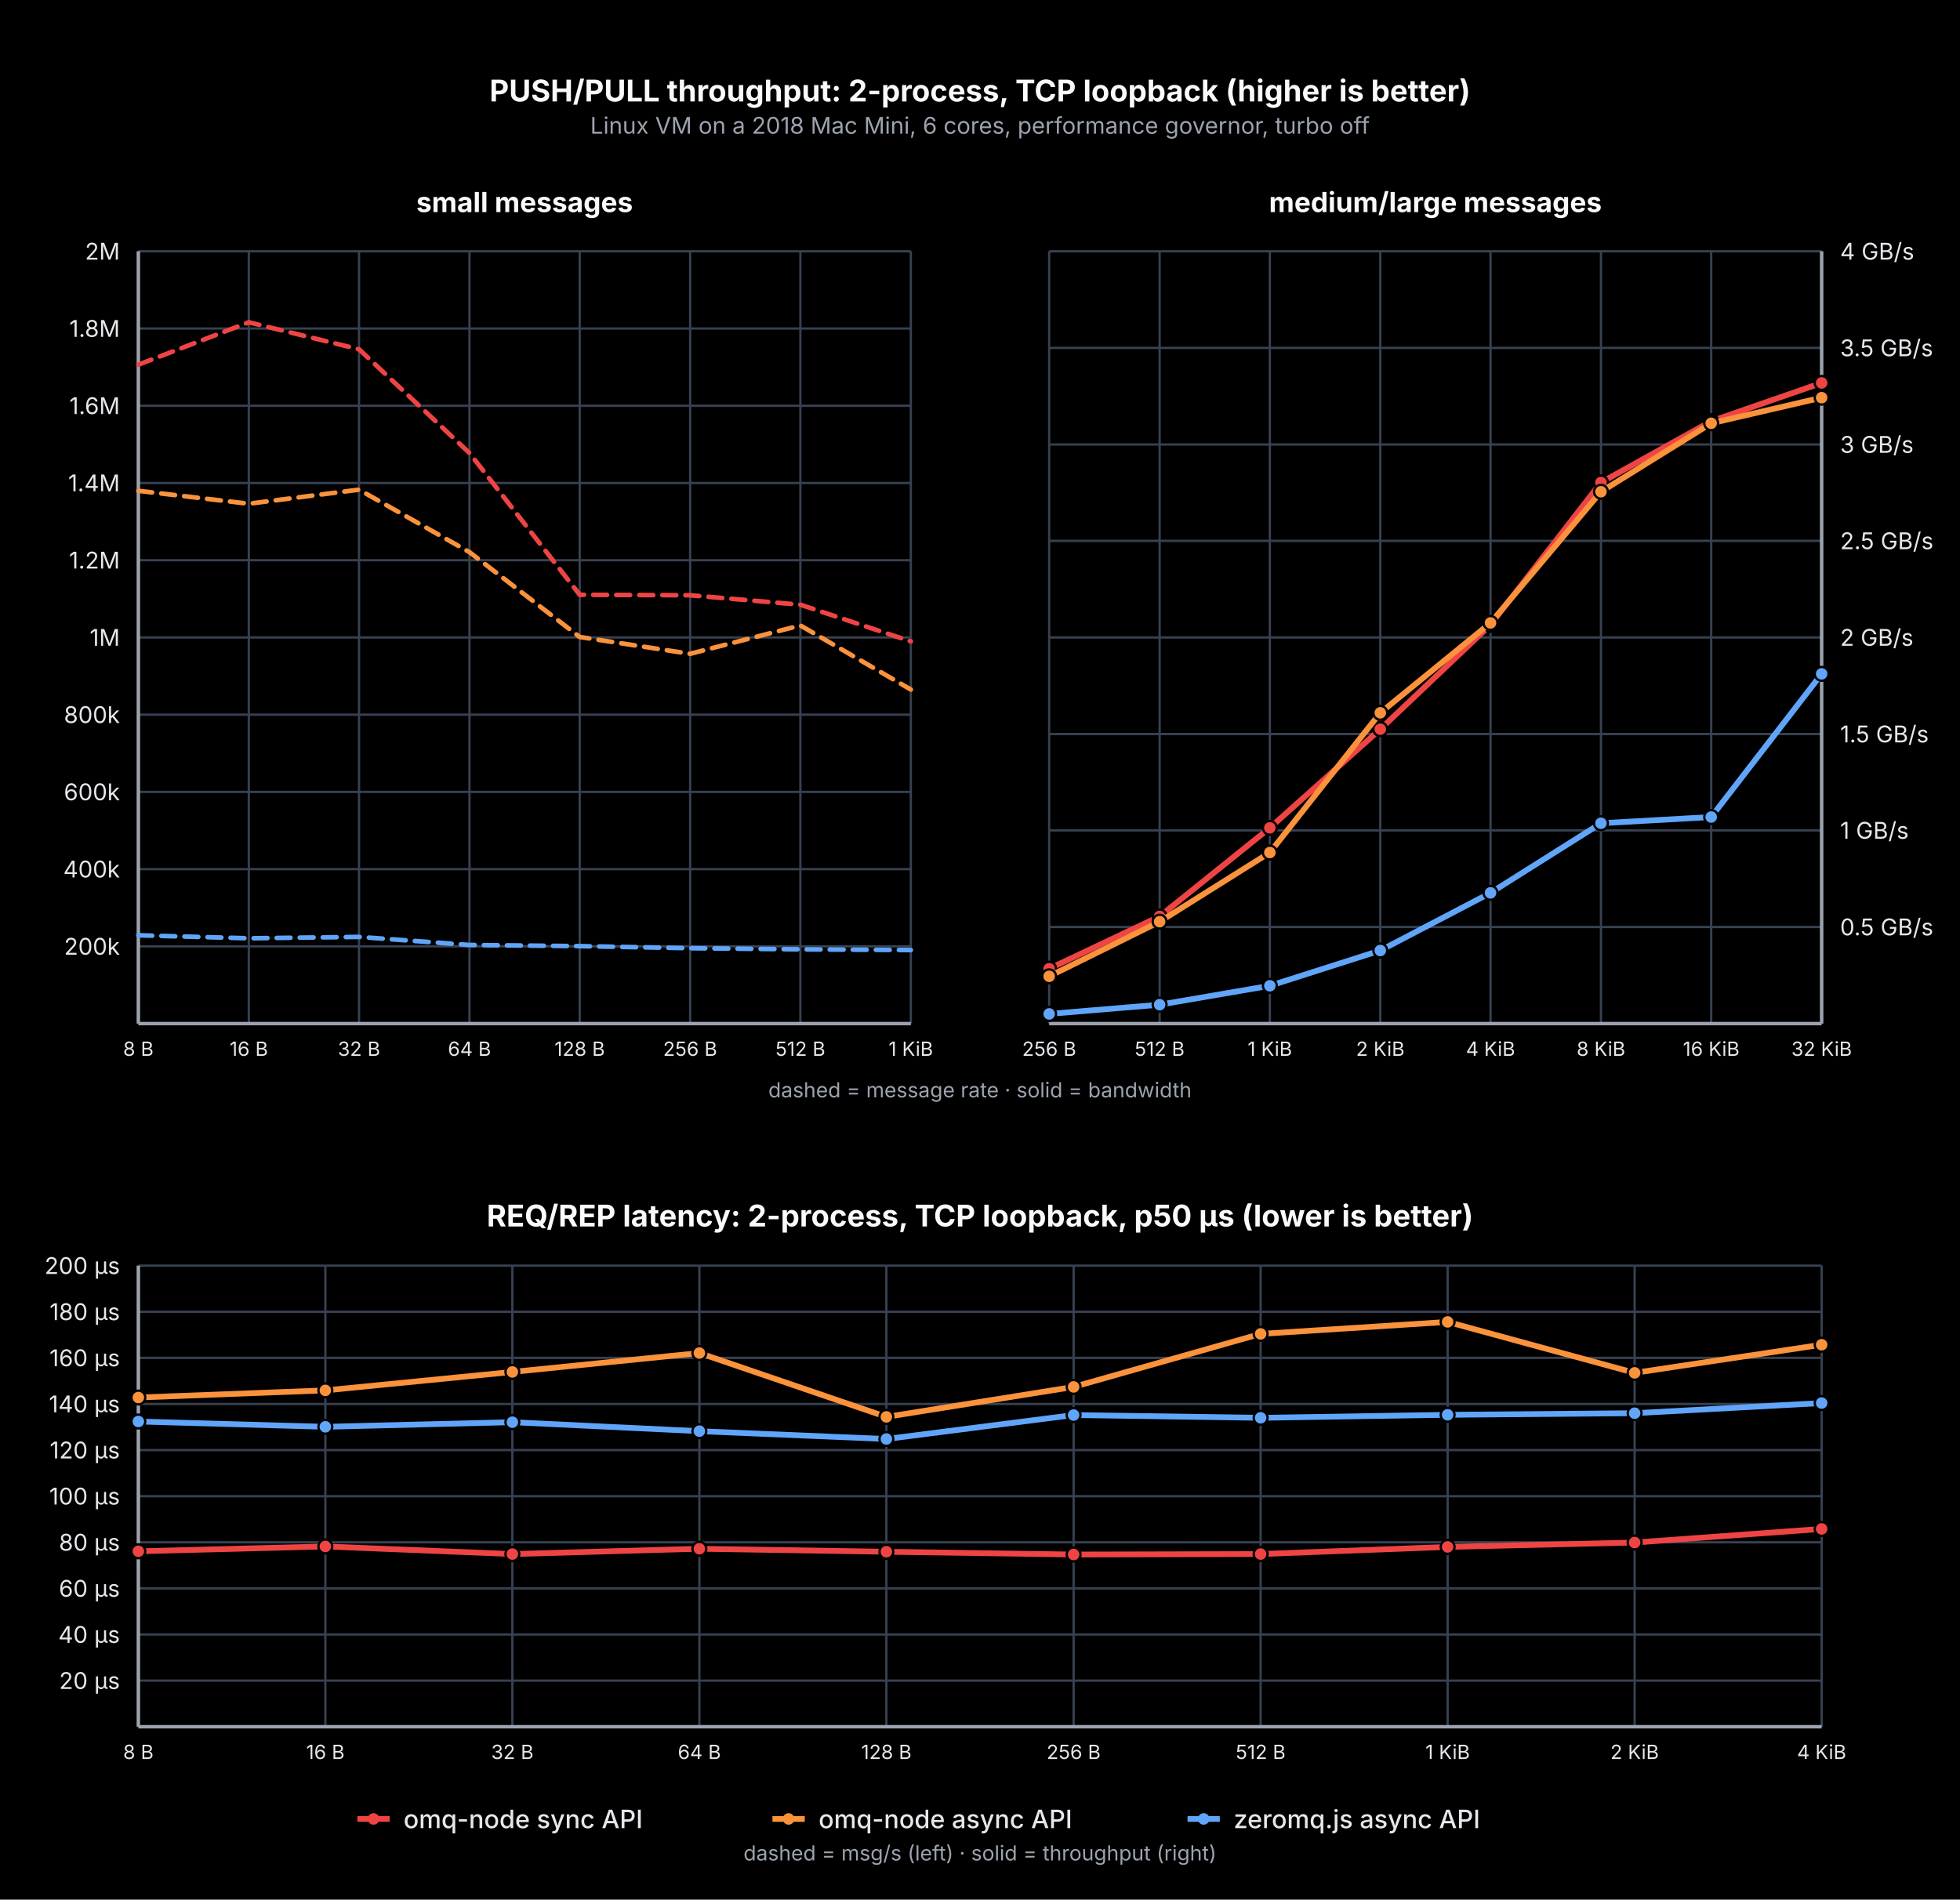
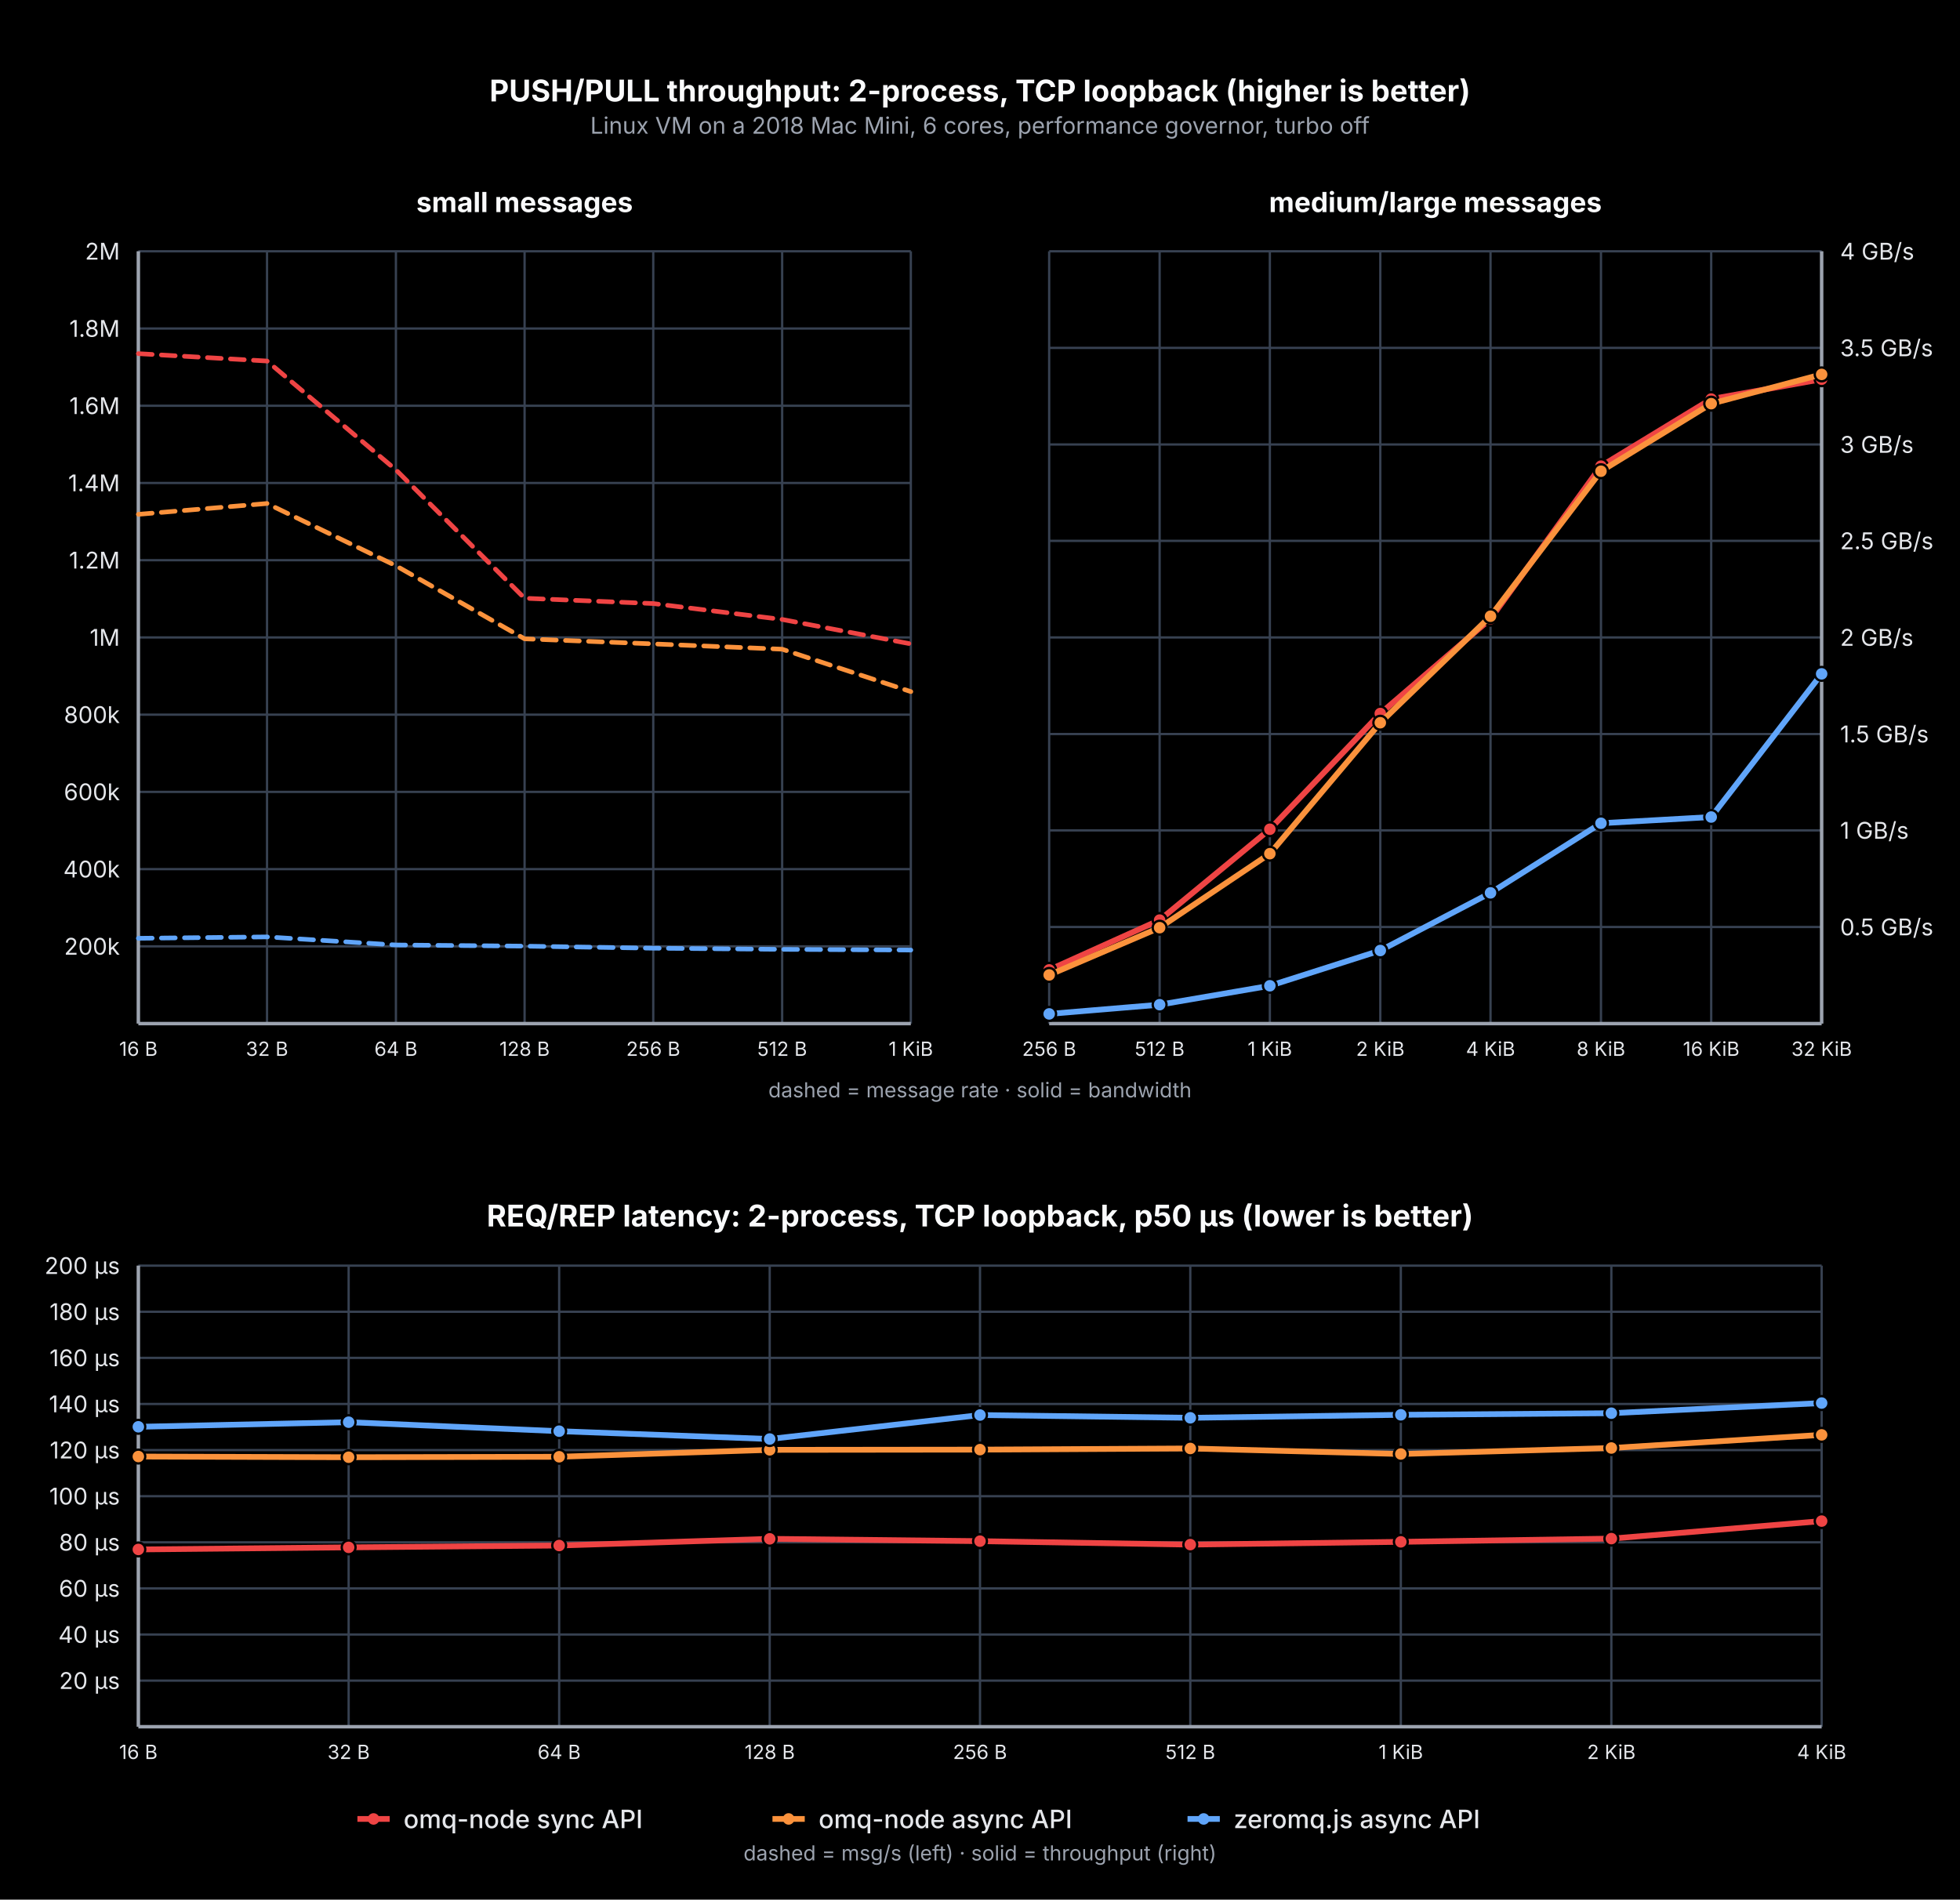
<svg xmlns="http://www.w3.org/2000/svg" viewBox="0 0 850 824" font-family="system-ui, -apple-system, sans-serif">
  <rect width="850" height="824" fill="#000000" />
  <text x="425.0" y="44" text-anchor="middle" fill="#f9fafb" font-size="13" font-weight="700">PUSH/PULL throughput: 2-process, TCP loopback (higher is better)</text>
  <text x="425.0" y="58" text-anchor="middle" fill="#9ca3af" font-size="10">Linux VM on a 2018 Mac Mini, 6 cores, performance governor, turbo off</text>
  <line x1="60" y1="410.5" x2="395" y2="410.5" stroke="#374151" stroke-width="1" />
  <text x="52" y="410.5" text-anchor="end" dominant-baseline="middle" fill="#e5e7eb" font-size="10">200k</text>
  <line x1="60" y1="377.0" x2="395" y2="377.0" stroke="#374151" stroke-width="1" />
  <text x="52" y="377.0" text-anchor="end" dominant-baseline="middle" fill="#e5e7eb" font-size="10">400k</text>
  <line x1="60" y1="343.5" x2="395" y2="343.5" stroke="#374151" stroke-width="1" />
  <text x="52" y="343.5" text-anchor="end" dominant-baseline="middle" fill="#e5e7eb" font-size="10">600k</text>
  <line x1="60" y1="310.0" x2="395" y2="310.0" stroke="#374151" stroke-width="1" />
  <text x="52" y="310.0" text-anchor="end" dominant-baseline="middle" fill="#e5e7eb" font-size="10">800k</text>
  <line x1="60" y1="276.5" x2="395" y2="276.5" stroke="#374151" stroke-width="1" />
  <text x="52" y="276.5" text-anchor="end" dominant-baseline="middle" fill="#e5e7eb" font-size="10">1M</text>
  <line x1="60" y1="243.0" x2="395" y2="243.0" stroke="#374151" stroke-width="1" />
  <text x="52" y="243.0" text-anchor="end" dominant-baseline="middle" fill="#e5e7eb" font-size="10">1.2M</text>
  <line x1="60" y1="209.5" x2="395" y2="209.5" stroke="#374151" stroke-width="1" />
  <text x="52" y="209.5" text-anchor="end" dominant-baseline="middle" fill="#e5e7eb" font-size="10">1.4M</text>
  <line x1="60" y1="176.0" x2="395" y2="176.0" stroke="#374151" stroke-width="1" />
  <text x="52" y="176.0" text-anchor="end" dominant-baseline="middle" fill="#e5e7eb" font-size="10">1.6M</text>
  <line x1="60" y1="142.5" x2="395" y2="142.5" stroke="#374151" stroke-width="1" />
  <text x="52" y="142.5" text-anchor="end" dominant-baseline="middle" fill="#e5e7eb" font-size="10">1.8M</text>
  <line x1="60" y1="109.0" x2="395" y2="109.0" stroke="#374151" stroke-width="1" />
  <text x="52" y="109.0" text-anchor="end" dominant-baseline="middle" fill="#e5e7eb" font-size="10">2M</text>
  <line x1="60.0" y1="109" x2="60.0" y2="444" stroke="#374151" stroke-width="1" />
-   <line x1="107.9" y1="109" x2="107.9" y2="444" stroke="#374151" stroke-width="1" />
-   <line x1="155.7" y1="109" x2="155.7" y2="444" stroke="#374151" stroke-width="1" />
-   <line x1="203.6" y1="109" x2="203.6" y2="444" stroke="#374151" stroke-width="1" />
-   <line x1="251.4" y1="109" x2="251.4" y2="444" stroke="#374151" stroke-width="1" />
-   <line x1="299.3" y1="109" x2="299.3" y2="444" stroke="#374151" stroke-width="1" />
-   <line x1="347.1" y1="109" x2="347.1" y2="444" stroke="#374151" stroke-width="1" />
+   <line x1="115.8" y1="109" x2="115.8" y2="444" stroke="#374151" stroke-width="1" />
+   <line x1="171.7" y1="109" x2="171.7" y2="444" stroke="#374151" stroke-width="1" />
+   <line x1="227.5" y1="109" x2="227.5" y2="444" stroke="#374151" stroke-width="1" />
+   <line x1="283.3" y1="109" x2="283.3" y2="444" stroke="#374151" stroke-width="1" />
+   <line x1="339.2" y1="109" x2="339.2" y2="444" stroke="#374151" stroke-width="1" />
  <line x1="395.0" y1="109" x2="395.0" y2="444" stroke="#374151" stroke-width="1" />
  <line x1="60" y1="109" x2="60" y2="444" stroke="#9ca3af" stroke-width="1.5" />
  <line x1="60" y1="444" x2="395" y2="444" stroke="#9ca3af" stroke-width="1.5" />
  <line x1="455" y1="402.1" x2="790" y2="402.1" stroke="#374151" stroke-width="1" />
  <text x="798" y="402.1" text-anchor="start" dominant-baseline="middle" fill="#e5e7eb" font-size="10">0.5 GB/s</text>
  <line x1="455" y1="360.2" x2="790" y2="360.2" stroke="#374151" stroke-width="1" />
  <text x="798" y="360.2" text-anchor="start" dominant-baseline="middle" fill="#e5e7eb" font-size="10">1 GB/s</text>
  <line x1="455" y1="318.4" x2="790" y2="318.4" stroke="#374151" stroke-width="1" />
  <text x="798" y="318.4" text-anchor="start" dominant-baseline="middle" fill="#e5e7eb" font-size="10">1.5 GB/s</text>
  <line x1="455" y1="276.5" x2="790" y2="276.5" stroke="#374151" stroke-width="1" />
  <text x="798" y="276.5" text-anchor="start" dominant-baseline="middle" fill="#e5e7eb" font-size="10">2 GB/s</text>
  <line x1="455" y1="234.6" x2="790" y2="234.6" stroke="#374151" stroke-width="1" />
  <text x="798" y="234.6" text-anchor="start" dominant-baseline="middle" fill="#e5e7eb" font-size="10">2.5 GB/s</text>
  <line x1="455" y1="192.8" x2="790" y2="192.8" stroke="#374151" stroke-width="1" />
  <text x="798" y="192.8" text-anchor="start" dominant-baseline="middle" fill="#e5e7eb" font-size="10">3 GB/s</text>
  <line x1="455" y1="150.9" x2="790" y2="150.9" stroke="#374151" stroke-width="1" />
  <text x="798" y="150.9" text-anchor="start" dominant-baseline="middle" fill="#e5e7eb" font-size="10">3.5 GB/s</text>
  <line x1="455" y1="109.0" x2="790" y2="109.0" stroke="#374151" stroke-width="1" />
  <text x="798" y="109.0" text-anchor="start" dominant-baseline="middle" fill="#e5e7eb" font-size="10">4 GB/s</text>
  <line x1="455.0" y1="109" x2="455.0" y2="444" stroke="#374151" stroke-width="1" />
  <line x1="502.9" y1="109" x2="502.9" y2="444" stroke="#374151" stroke-width="1" />
  <line x1="550.7" y1="109" x2="550.7" y2="444" stroke="#374151" stroke-width="1" />
  <line x1="598.6" y1="109" x2="598.6" y2="444" stroke="#374151" stroke-width="1" />
  <line x1="646.4" y1="109" x2="646.4" y2="444" stroke="#374151" stroke-width="1" />
  <line x1="694.3" y1="109" x2="694.3" y2="444" stroke="#374151" stroke-width="1" />
  <line x1="742.1" y1="109" x2="742.1" y2="444" stroke="#374151" stroke-width="1" />
  <line x1="790.0" y1="109" x2="790.0" y2="444" stroke="#374151" stroke-width="1" />
  <line x1="790" y1="109" x2="790" y2="444" stroke="#9ca3af" stroke-width="1.5" />
  <line x1="455" y1="444" x2="790" y2="444" stroke="#9ca3af" stroke-width="1.5" />
  <text x="227.5" y="92" text-anchor="middle" fill="#f9fafb" font-size="12" font-weight="700">small messages</text>
  <text x="622.5" y="92" text-anchor="middle" fill="#f9fafb" font-size="12" font-weight="700">medium/large messages</text>
-   <polyline points="60.0,158.2 107.9,139.8 155.7,151.5 203.6,196.5 251.4,258.0 299.3,258.2 347.1,262.3 395.0,278.2" fill="none" stroke="#ef4444" stroke-width="2" stroke-dasharray="6,4" stroke-linecap="round" stroke-linejoin="round" />
-   <polyline points="60.0,212.9 107.9,218.5 155.7,212.4 203.6,239.5 251.4,276.3 299.3,283.6 347.1,271.3 395.0,299.1" fill="none" stroke="#fb923c" stroke-width="2" stroke-dasharray="6,4" stroke-linecap="round" stroke-linejoin="round" />
-   <polyline points="60.0,405.7 107.9,407.0 155.7,406.4 203.6,409.9 251.4,410.4 299.3,411.3 347.1,411.8 395.0,412.1" fill="none" stroke="#60a5fa" stroke-width="2" stroke-dasharray="6,4" stroke-linecap="round" stroke-linejoin="round" />
-   <polyline points="455.0,420.2 502.9,397.5 550.7,359.1 598.6,316.3 646.4,271.0 694.3,209.3 742.1,182.7 790.0,166.1" fill="none" stroke="#ef4444" stroke-width="2.5" stroke-linecap="round" stroke-linejoin="round" />
-   <circle cx="455.0" cy="420.2" r="3" fill="#ef4444" stroke="#000000" stroke-width="1" />
-   <circle cx="502.9" cy="397.5" r="3" fill="#ef4444" stroke="#000000" stroke-width="1" />
-   <circle cx="550.7" cy="359.1" r="3" fill="#ef4444" stroke="#000000" stroke-width="1" />
-   <circle cx="598.6" cy="316.3" r="3" fill="#ef4444" stroke="#000000" stroke-width="1" />
-   <circle cx="646.4" cy="271.0" r="3" fill="#ef4444" stroke="#000000" stroke-width="1" />
-   <circle cx="694.3" cy="209.3" r="3" fill="#ef4444" stroke="#000000" stroke-width="1" />
-   <circle cx="742.1" cy="182.7" r="3" fill="#ef4444" stroke="#000000" stroke-width="1" />
-   <circle cx="790.0" cy="166.1" r="3" fill="#ef4444" stroke="#000000" stroke-width="1" />
-   <polyline points="455.0,423.5 502.9,399.8 550.7,369.8 598.6,309.2 646.4,270.2 694.3,213.3 742.1,183.6 790.0,172.5" fill="none" stroke="#fb923c" stroke-width="2.5" stroke-linecap="round" stroke-linejoin="round" />
-   <circle cx="455.0" cy="423.5" r="3" fill="#fb923c" stroke="#000000" stroke-width="1" />
-   <circle cx="502.9" cy="399.8" r="3" fill="#fb923c" stroke="#000000" stroke-width="1" />
-   <circle cx="550.7" cy="369.8" r="3" fill="#fb923c" stroke="#000000" stroke-width="1" />
-   <circle cx="598.6" cy="309.2" r="3" fill="#fb923c" stroke="#000000" stroke-width="1" />
-   <circle cx="646.4" cy="270.2" r="3" fill="#fb923c" stroke="#000000" stroke-width="1" />
-   <circle cx="694.3" cy="213.3" r="3" fill="#fb923c" stroke="#000000" stroke-width="1" />
-   <circle cx="742.1" cy="183.6" r="3" fill="#fb923c" stroke="#000000" stroke-width="1" />
-   <circle cx="790.0" cy="172.5" r="3" fill="#fb923c" stroke="#000000" stroke-width="1" />
+   <polyline points="60.0,153.4 115.8,156.6 171.7,203.8 227.5,259.5 283.3,261.8 339.2,268.7 395.0,279.3" fill="none" stroke="#ef4444" stroke-width="2" stroke-dasharray="6,4" stroke-linecap="round" stroke-linejoin="round" />
+   <polyline points="60.0,223.1 115.8,218.4 171.7,245.4 227.5,277.1 283.3,279.3 339.2,281.6 395.0,300.0" fill="none" stroke="#fb923c" stroke-width="2" stroke-dasharray="6,4" stroke-linecap="round" stroke-linejoin="round" />
+   <polyline points="60.0,407.0 115.8,406.4 171.7,409.9 227.5,410.4 283.3,411.3 339.2,411.8 395.0,412.1" fill="none" stroke="#60a5fa" stroke-width="2" stroke-dasharray="6,4" stroke-linecap="round" stroke-linejoin="round" />
+   <polyline points="455.0,420.7 502.9,399.1 550.7,359.7 598.6,309.5 646.4,268.4 694.3,202.2 742.1,173.1 790.0,164.5" fill="none" stroke="#ef4444" stroke-width="2.5" stroke-linecap="round" stroke-linejoin="round" />
+   <circle cx="455.0" cy="420.7" r="3" fill="#ef4444" stroke="#000000" stroke-width="1" />
+   <circle cx="502.9" cy="399.1" r="3" fill="#ef4444" stroke="#000000" stroke-width="1" />
+   <circle cx="550.7" cy="359.7" r="3" fill="#ef4444" stroke="#000000" stroke-width="1" />
+   <circle cx="598.6" cy="309.5" r="3" fill="#ef4444" stroke="#000000" stroke-width="1" />
+   <circle cx="646.4" cy="268.4" r="3" fill="#ef4444" stroke="#000000" stroke-width="1" />
+   <circle cx="694.3" cy="202.2" r="3" fill="#ef4444" stroke="#000000" stroke-width="1" />
+   <circle cx="742.1" cy="173.1" r="3" fill="#ef4444" stroke="#000000" stroke-width="1" />
+   <circle cx="790.0" cy="164.5" r="3" fill="#ef4444" stroke="#000000" stroke-width="1" />
+   <polyline points="455.0,422.9 502.9,402.4 550.7,370.3 598.6,313.5 646.4,267.3 694.3,204.4 742.1,175.1 790.0,162.4" fill="none" stroke="#fb923c" stroke-width="2.5" stroke-linecap="round" stroke-linejoin="round" />
+   <circle cx="455.0" cy="422.9" r="3" fill="#fb923c" stroke="#000000" stroke-width="1" />
+   <circle cx="502.9" cy="402.4" r="3" fill="#fb923c" stroke="#000000" stroke-width="1" />
+   <circle cx="550.7" cy="370.3" r="3" fill="#fb923c" stroke="#000000" stroke-width="1" />
+   <circle cx="598.6" cy="313.5" r="3" fill="#fb923c" stroke="#000000" stroke-width="1" />
+   <circle cx="646.4" cy="267.3" r="3" fill="#fb923c" stroke="#000000" stroke-width="1" />
+   <circle cx="694.3" cy="204.4" r="3" fill="#fb923c" stroke="#000000" stroke-width="1" />
+   <circle cx="742.1" cy="175.1" r="3" fill="#fb923c" stroke="#000000" stroke-width="1" />
+   <circle cx="790.0" cy="162.4" r="3" fill="#fb923c" stroke="#000000" stroke-width="1" />
  <polyline points="455.0,439.8 502.9,435.8 550.7,427.6 598.6,412.3 646.4,387.3 694.3,357.1 742.1,354.4 790.0,292.3" fill="none" stroke="#60a5fa" stroke-width="2.5" stroke-linecap="round" stroke-linejoin="round" />
  <circle cx="455.0" cy="439.8" r="3" fill="#60a5fa" stroke="#000000" stroke-width="1" />
  <circle cx="502.9" cy="435.8" r="3" fill="#60a5fa" stroke="#000000" stroke-width="1" />
  <circle cx="550.7" cy="427.6" r="3" fill="#60a5fa" stroke="#000000" stroke-width="1" />
  <circle cx="598.6" cy="412.3" r="3" fill="#60a5fa" stroke="#000000" stroke-width="1" />
  <circle cx="646.4" cy="387.3" r="3" fill="#60a5fa" stroke="#000000" stroke-width="1" />
  <circle cx="694.3" cy="357.1" r="3" fill="#60a5fa" stroke="#000000" stroke-width="1" />
  <circle cx="742.1" cy="354.4" r="3" fill="#60a5fa" stroke="#000000" stroke-width="1" />
  <circle cx="790.0" cy="292.3" r="3" fill="#60a5fa" stroke="#000000" stroke-width="1" />
-   <text x="60.0" y="458" text-anchor="middle" fill="#e5e7eb" font-size="8.5">8 B</text>
-   <text x="107.9" y="458" text-anchor="middle" fill="#e5e7eb" font-size="8.5">16 B</text>
-   <text x="155.7" y="458" text-anchor="middle" fill="#e5e7eb" font-size="8.5">32 B</text>
-   <text x="203.6" y="458" text-anchor="middle" fill="#e5e7eb" font-size="8.5">64 B</text>
-   <text x="251.4" y="458" text-anchor="middle" fill="#e5e7eb" font-size="8.5">128 B</text>
-   <text x="299.3" y="458" text-anchor="middle" fill="#e5e7eb" font-size="8.5">256 B</text>
-   <text x="347.1" y="458" text-anchor="middle" fill="#e5e7eb" font-size="8.5">512 B</text>
+   <text x="60.0" y="458" text-anchor="middle" fill="#e5e7eb" font-size="8.5">16 B</text>
+   <text x="115.8" y="458" text-anchor="middle" fill="#e5e7eb" font-size="8.5">32 B</text>
+   <text x="171.7" y="458" text-anchor="middle" fill="#e5e7eb" font-size="8.5">64 B</text>
+   <text x="227.5" y="458" text-anchor="middle" fill="#e5e7eb" font-size="8.5">128 B</text>
+   <text x="283.3" y="458" text-anchor="middle" fill="#e5e7eb" font-size="8.5">256 B</text>
+   <text x="339.2" y="458" text-anchor="middle" fill="#e5e7eb" font-size="8.5">512 B</text>
  <text x="395.0" y="458" text-anchor="middle" fill="#e5e7eb" font-size="8.5">1 KiB</text>
  <text x="455.0" y="458" text-anchor="middle" fill="#e5e7eb" font-size="8.5">256 B</text>
  <text x="502.9" y="458" text-anchor="middle" fill="#e5e7eb" font-size="8.5">512 B</text>
  <text x="550.7" y="458" text-anchor="middle" fill="#e5e7eb" font-size="8.5">1 KiB</text>
  <text x="598.6" y="458" text-anchor="middle" fill="#e5e7eb" font-size="8.5">2 KiB</text>
  <text x="646.4" y="458" text-anchor="middle" fill="#e5e7eb" font-size="8.5">4 KiB</text>
  <text x="694.3" y="458" text-anchor="middle" fill="#e5e7eb" font-size="8.5">8 KiB</text>
  <text x="742.1" y="458" text-anchor="middle" fill="#e5e7eb" font-size="8.5">16 KiB</text>
  <text x="790.0" y="458" text-anchor="middle" fill="#e5e7eb" font-size="8.5">32 KiB</text>
  <text x="425.0" y="476" text-anchor="middle" fill="#9ca3af" font-size="9">dashed = message rate · solid = bandwidth</text>
  <text x="425.0" y="532" text-anchor="middle" fill="#f9fafb" font-size="13" font-weight="700">REQ/REP latency: 2-process, TCP loopback, p50 μs (lower is better)</text>
  <line x1="60" y1="729.0" x2="790" y2="729.0" stroke="#374151" stroke-width="1" />
  <text x="52" y="729.0" text-anchor="end" dominant-baseline="middle" fill="#e5e7eb" font-size="10">20 μs</text>
  <line x1="60" y1="709.0" x2="790" y2="709.0" stroke="#374151" stroke-width="1" />
  <text x="52" y="709.0" text-anchor="end" dominant-baseline="middle" fill="#e5e7eb" font-size="10">40 μs</text>
  <line x1="60" y1="689.0" x2="790" y2="689.0" stroke="#374151" stroke-width="1" />
  <text x="52" y="689.0" text-anchor="end" dominant-baseline="middle" fill="#e5e7eb" font-size="10">60 μs</text>
  <line x1="60" y1="669.0" x2="790" y2="669.0" stroke="#374151" stroke-width="1" />
  <text x="52" y="669.0" text-anchor="end" dominant-baseline="middle" fill="#e5e7eb" font-size="10">80 μs</text>
  <line x1="60" y1="649.0" x2="790" y2="649.0" stroke="#374151" stroke-width="1" />
  <text x="52" y="649.0" text-anchor="end" dominant-baseline="middle" fill="#e5e7eb" font-size="10">100 μs</text>
  <line x1="60" y1="629.0" x2="790" y2="629.0" stroke="#374151" stroke-width="1" />
  <text x="52" y="629.0" text-anchor="end" dominant-baseline="middle" fill="#e5e7eb" font-size="10">120 μs</text>
  <line x1="60" y1="609.0" x2="790" y2="609.0" stroke="#374151" stroke-width="1" />
  <text x="52" y="609.0" text-anchor="end" dominant-baseline="middle" fill="#e5e7eb" font-size="10">140 μs</text>
  <line x1="60" y1="589.0" x2="790" y2="589.0" stroke="#374151" stroke-width="1" />
  <text x="52" y="589.0" text-anchor="end" dominant-baseline="middle" fill="#e5e7eb" font-size="10">160 μs</text>
  <line x1="60" y1="569.0" x2="790" y2="569.0" stroke="#374151" stroke-width="1" />
  <text x="52" y="569.0" text-anchor="end" dominant-baseline="middle" fill="#e5e7eb" font-size="10">180 μs</text>
  <line x1="60" y1="549.0" x2="790" y2="549.0" stroke="#374151" stroke-width="1" />
  <text x="52" y="549.0" text-anchor="end" dominant-baseline="middle" fill="#e5e7eb" font-size="10">200 μs</text>
  <line x1="60.0" y1="549" x2="60.0" y2="749" stroke="#374151" stroke-width="1" />
-   <line x1="141.1" y1="549" x2="141.1" y2="749" stroke="#374151" stroke-width="1" />
-   <line x1="222.2" y1="549" x2="222.2" y2="749" stroke="#374151" stroke-width="1" />
-   <line x1="303.3" y1="549" x2="303.3" y2="749" stroke="#374151" stroke-width="1" />
-   <line x1="384.4" y1="549" x2="384.4" y2="749" stroke="#374151" stroke-width="1" />
-   <line x1="465.6" y1="549" x2="465.6" y2="749" stroke="#374151" stroke-width="1" />
-   <line x1="546.7" y1="549" x2="546.7" y2="749" stroke="#374151" stroke-width="1" />
-   <line x1="627.8" y1="549" x2="627.8" y2="749" stroke="#374151" stroke-width="1" />
-   <line x1="708.9" y1="549" x2="708.9" y2="749" stroke="#374151" stroke-width="1" />
+   <line x1="151.2" y1="549" x2="151.2" y2="749" stroke="#374151" stroke-width="1" />
+   <line x1="242.5" y1="549" x2="242.5" y2="749" stroke="#374151" stroke-width="1" />
+   <line x1="333.8" y1="549" x2="333.8" y2="749" stroke="#374151" stroke-width="1" />
+   <line x1="425.0" y1="549" x2="425.0" y2="749" stroke="#374151" stroke-width="1" />
+   <line x1="516.2" y1="549" x2="516.2" y2="749" stroke="#374151" stroke-width="1" />
+   <line x1="607.5" y1="549" x2="607.5" y2="749" stroke="#374151" stroke-width="1" />
+   <line x1="698.8" y1="549" x2="698.8" y2="749" stroke="#374151" stroke-width="1" />
  <line x1="790.0" y1="549" x2="790.0" y2="749" stroke="#374151" stroke-width="1" />
  <line x1="60" y1="549" x2="60" y2="749" stroke="#9ca3af" stroke-width="1.5" />
  <line x1="60" y1="749" x2="790" y2="749" stroke="#9ca3af" stroke-width="1.5" />
-   <polyline points="60.0,672.9 141.1,670.8 222.2,674.1 303.3,671.8 384.4,673.1 465.6,674.3 546.7,674.1 627.8,671.0 708.9,669.1 790.0,663.2" fill="none" stroke="#ef4444" stroke-width="2.5" stroke-linecap="round" stroke-linejoin="round" />
-   <circle cx="60.0" cy="672.9" r="3" fill="#ef4444" stroke="#000000" stroke-width="1" />
-   <circle cx="141.1" cy="670.8" r="3" fill="#ef4444" stroke="#000000" stroke-width="1" />
-   <circle cx="222.2" cy="674.1" r="3" fill="#ef4444" stroke="#000000" stroke-width="1" />
-   <circle cx="303.3" cy="671.8" r="3" fill="#ef4444" stroke="#000000" stroke-width="1" />
-   <circle cx="384.4" cy="673.1" r="3" fill="#ef4444" stroke="#000000" stroke-width="1" />
-   <circle cx="465.6" cy="674.3" r="3" fill="#ef4444" stroke="#000000" stroke-width="1" />
-   <circle cx="546.7" cy="674.1" r="3" fill="#ef4444" stroke="#000000" stroke-width="1" />
-   <circle cx="627.8" cy="671.0" r="3" fill="#ef4444" stroke="#000000" stroke-width="1" />
-   <circle cx="708.9" cy="669.1" r="3" fill="#ef4444" stroke="#000000" stroke-width="1" />
-   <circle cx="790.0" cy="663.2" r="3" fill="#ef4444" stroke="#000000" stroke-width="1" />
-   <polyline points="60.0,606.2 141.1,603.1 222.2,595.1 303.3,586.9 384.4,614.6 465.6,601.6 546.7,578.6 627.8,573.4 708.9,595.5 790.0,583.3" fill="none" stroke="#fb923c" stroke-width="2.5" stroke-linecap="round" stroke-linejoin="round" />
-   <circle cx="60.0" cy="606.2" r="3" fill="#fb923c" stroke="#000000" stroke-width="1" />
-   <circle cx="141.1" cy="603.1" r="3" fill="#fb923c" stroke="#000000" stroke-width="1" />
-   <circle cx="222.2" cy="595.1" r="3" fill="#fb923c" stroke="#000000" stroke-width="1" />
-   <circle cx="303.3" cy="586.9" r="3" fill="#fb923c" stroke="#000000" stroke-width="1" />
-   <circle cx="384.4" cy="614.6" r="3" fill="#fb923c" stroke="#000000" stroke-width="1" />
-   <circle cx="465.6" cy="601.6" r="3" fill="#fb923c" stroke="#000000" stroke-width="1" />
-   <circle cx="546.7" cy="578.6" r="3" fill="#fb923c" stroke="#000000" stroke-width="1" />
-   <circle cx="627.8" cy="573.4" r="3" fill="#fb923c" stroke="#000000" stroke-width="1" />
-   <circle cx="708.9" cy="595.5" r="3" fill="#fb923c" stroke="#000000" stroke-width="1" />
-   <circle cx="790.0" cy="583.3" r="3" fill="#fb923c" stroke="#000000" stroke-width="1" />
-   <polyline points="60.0,616.6 141.1,618.9 222.2,616.9 303.3,620.8 384.4,624.2 465.6,613.8 546.7,615.0 627.8,613.7 708.9,613.0 790.0,608.6" fill="none" stroke="#60a5fa" stroke-width="2.5" stroke-linecap="round" stroke-linejoin="round" />
-   <circle cx="60.0" cy="616.6" r="3" fill="#60a5fa" stroke="#000000" stroke-width="1" />
-   <circle cx="141.1" cy="618.9" r="3" fill="#60a5fa" stroke="#000000" stroke-width="1" />
-   <circle cx="222.2" cy="616.9" r="3" fill="#60a5fa" stroke="#000000" stroke-width="1" />
-   <circle cx="303.3" cy="620.8" r="3" fill="#60a5fa" stroke="#000000" stroke-width="1" />
-   <circle cx="384.4" cy="624.2" r="3" fill="#60a5fa" stroke="#000000" stroke-width="1" />
-   <circle cx="465.6" cy="613.8" r="3" fill="#60a5fa" stroke="#000000" stroke-width="1" />
-   <circle cx="546.7" cy="615.0" r="3" fill="#60a5fa" stroke="#000000" stroke-width="1" />
-   <circle cx="627.8" cy="613.7" r="3" fill="#60a5fa" stroke="#000000" stroke-width="1" />
-   <circle cx="708.9" cy="613.0" r="3" fill="#60a5fa" stroke="#000000" stroke-width="1" />
+   <polyline points="60.0,672.1 151.2,671.2 242.5,670.4 333.8,667.5 425.0,668.5 516.2,670.0 607.5,668.8 698.8,667.4 790.0,659.8" fill="none" stroke="#ef4444" stroke-width="2.5" stroke-linecap="round" stroke-linejoin="round" />
+   <circle cx="60.0" cy="672.1" r="3" fill="#ef4444" stroke="#000000" stroke-width="1" />
+   <circle cx="151.2" cy="671.2" r="3" fill="#ef4444" stroke="#000000" stroke-width="1" />
+   <circle cx="242.5" cy="670.4" r="3" fill="#ef4444" stroke="#000000" stroke-width="1" />
+   <circle cx="333.8" cy="667.5" r="3" fill="#ef4444" stroke="#000000" stroke-width="1" />
+   <circle cx="425.0" cy="668.5" r="3" fill="#ef4444" stroke="#000000" stroke-width="1" />
+   <circle cx="516.2" cy="670.0" r="3" fill="#ef4444" stroke="#000000" stroke-width="1" />
+   <circle cx="607.5" cy="668.8" r="3" fill="#ef4444" stroke="#000000" stroke-width="1" />
+   <circle cx="698.8" cy="667.4" r="3" fill="#ef4444" stroke="#000000" stroke-width="1" />
+   <circle cx="790.0" cy="659.8" r="3" fill="#ef4444" stroke="#000000" stroke-width="1" />
+   <polyline points="60.0,631.8 151.2,632.1 242.5,631.9 333.8,628.9 425.0,628.8 516.2,628.3 607.5,630.7 698.8,628.1 790.0,622.4" fill="none" stroke="#fb923c" stroke-width="2.5" stroke-linecap="round" stroke-linejoin="round" />
+   <circle cx="60.0" cy="631.8" r="3" fill="#fb923c" stroke="#000000" stroke-width="1" />
+   <circle cx="151.2" cy="632.1" r="3" fill="#fb923c" stroke="#000000" stroke-width="1" />
+   <circle cx="242.5" cy="631.9" r="3" fill="#fb923c" stroke="#000000" stroke-width="1" />
+   <circle cx="333.8" cy="628.9" r="3" fill="#fb923c" stroke="#000000" stroke-width="1" />
+   <circle cx="425.0" cy="628.8" r="3" fill="#fb923c" stroke="#000000" stroke-width="1" />
+   <circle cx="516.2" cy="628.3" r="3" fill="#fb923c" stroke="#000000" stroke-width="1" />
+   <circle cx="607.5" cy="630.7" r="3" fill="#fb923c" stroke="#000000" stroke-width="1" />
+   <circle cx="698.8" cy="628.1" r="3" fill="#fb923c" stroke="#000000" stroke-width="1" />
+   <circle cx="790.0" cy="622.4" r="3" fill="#fb923c" stroke="#000000" stroke-width="1" />
+   <polyline points="60.0,618.9 151.2,616.9 242.5,620.8 333.8,624.2 425.0,613.8 516.2,615.0 607.5,613.7 698.8,613.0 790.0,608.6" fill="none" stroke="#60a5fa" stroke-width="2.5" stroke-linecap="round" stroke-linejoin="round" />
+   <circle cx="60.0" cy="618.9" r="3" fill="#60a5fa" stroke="#000000" stroke-width="1" />
+   <circle cx="151.2" cy="616.9" r="3" fill="#60a5fa" stroke="#000000" stroke-width="1" />
+   <circle cx="242.5" cy="620.8" r="3" fill="#60a5fa" stroke="#000000" stroke-width="1" />
+   <circle cx="333.8" cy="624.2" r="3" fill="#60a5fa" stroke="#000000" stroke-width="1" />
+   <circle cx="425.0" cy="613.8" r="3" fill="#60a5fa" stroke="#000000" stroke-width="1" />
+   <circle cx="516.2" cy="615.0" r="3" fill="#60a5fa" stroke="#000000" stroke-width="1" />
+   <circle cx="607.5" cy="613.7" r="3" fill="#60a5fa" stroke="#000000" stroke-width="1" />
+   <circle cx="698.8" cy="613.0" r="3" fill="#60a5fa" stroke="#000000" stroke-width="1" />
  <circle cx="790.0" cy="608.6" r="3" fill="#60a5fa" stroke="#000000" stroke-width="1" />
-   <text x="60.0" y="763" text-anchor="middle" fill="#e5e7eb" font-size="8.5">8 B</text>
-   <text x="141.1" y="763" text-anchor="middle" fill="#e5e7eb" font-size="8.5">16 B</text>
-   <text x="222.2" y="763" text-anchor="middle" fill="#e5e7eb" font-size="8.5">32 B</text>
-   <text x="303.3" y="763" text-anchor="middle" fill="#e5e7eb" font-size="8.5">64 B</text>
-   <text x="384.4" y="763" text-anchor="middle" fill="#e5e7eb" font-size="8.5">128 B</text>
-   <text x="465.6" y="763" text-anchor="middle" fill="#e5e7eb" font-size="8.5">256 B</text>
-   <text x="546.7" y="763" text-anchor="middle" fill="#e5e7eb" font-size="8.5">512 B</text>
-   <text x="627.8" y="763" text-anchor="middle" fill="#e5e7eb" font-size="8.5">1 KiB</text>
-   <text x="708.9" y="763" text-anchor="middle" fill="#e5e7eb" font-size="8.5">2 KiB</text>
+   <text x="60.0" y="763" text-anchor="middle" fill="#e5e7eb" font-size="8.5">16 B</text>
+   <text x="151.2" y="763" text-anchor="middle" fill="#e5e7eb" font-size="8.5">32 B</text>
+   <text x="242.5" y="763" text-anchor="middle" fill="#e5e7eb" font-size="8.5">64 B</text>
+   <text x="333.8" y="763" text-anchor="middle" fill="#e5e7eb" font-size="8.5">128 B</text>
+   <text x="425.0" y="763" text-anchor="middle" fill="#e5e7eb" font-size="8.5">256 B</text>
+   <text x="516.2" y="763" text-anchor="middle" fill="#e5e7eb" font-size="8.5">512 B</text>
+   <text x="607.5" y="763" text-anchor="middle" fill="#e5e7eb" font-size="8.5">1 KiB</text>
+   <text x="698.8" y="763" text-anchor="middle" fill="#e5e7eb" font-size="8.5">2 KiB</text>
  <text x="790.0" y="763" text-anchor="middle" fill="#e5e7eb" font-size="8.5">4 KiB</text>
  <line x1="155" y1="789" x2="169" y2="789" stroke="#ef4444" stroke-width="2.5" />
  <circle cx="162" cy="789" r="2.5" fill="#ef4444" />
  <text x="175" y="793" fill="#e5e7eb" font-size="11" font-weight="500">omq-node sync API</text>
  <line x1="335" y1="789" x2="349" y2="789" stroke="#fb923c" stroke-width="2.5" />
  <circle cx="342" cy="789" r="2.5" fill="#fb923c" />
  <text x="355" y="793" fill="#e5e7eb" font-size="11" font-weight="500">omq-node async API</text>
  <line x1="515" y1="789" x2="529" y2="789" stroke="#60a5fa" stroke-width="2.5" />
  <circle cx="522" cy="789" r="2.5" fill="#60a5fa" />
  <text x="535" y="793" fill="#e5e7eb" font-size="11" font-weight="500">zeromq.js async API</text>
  <text x="425.0" y="807" text-anchor="middle" fill="#9ca3af" font-size="9">dashed = msg/s (left) · solid = throughput (right)</text>
</svg>
